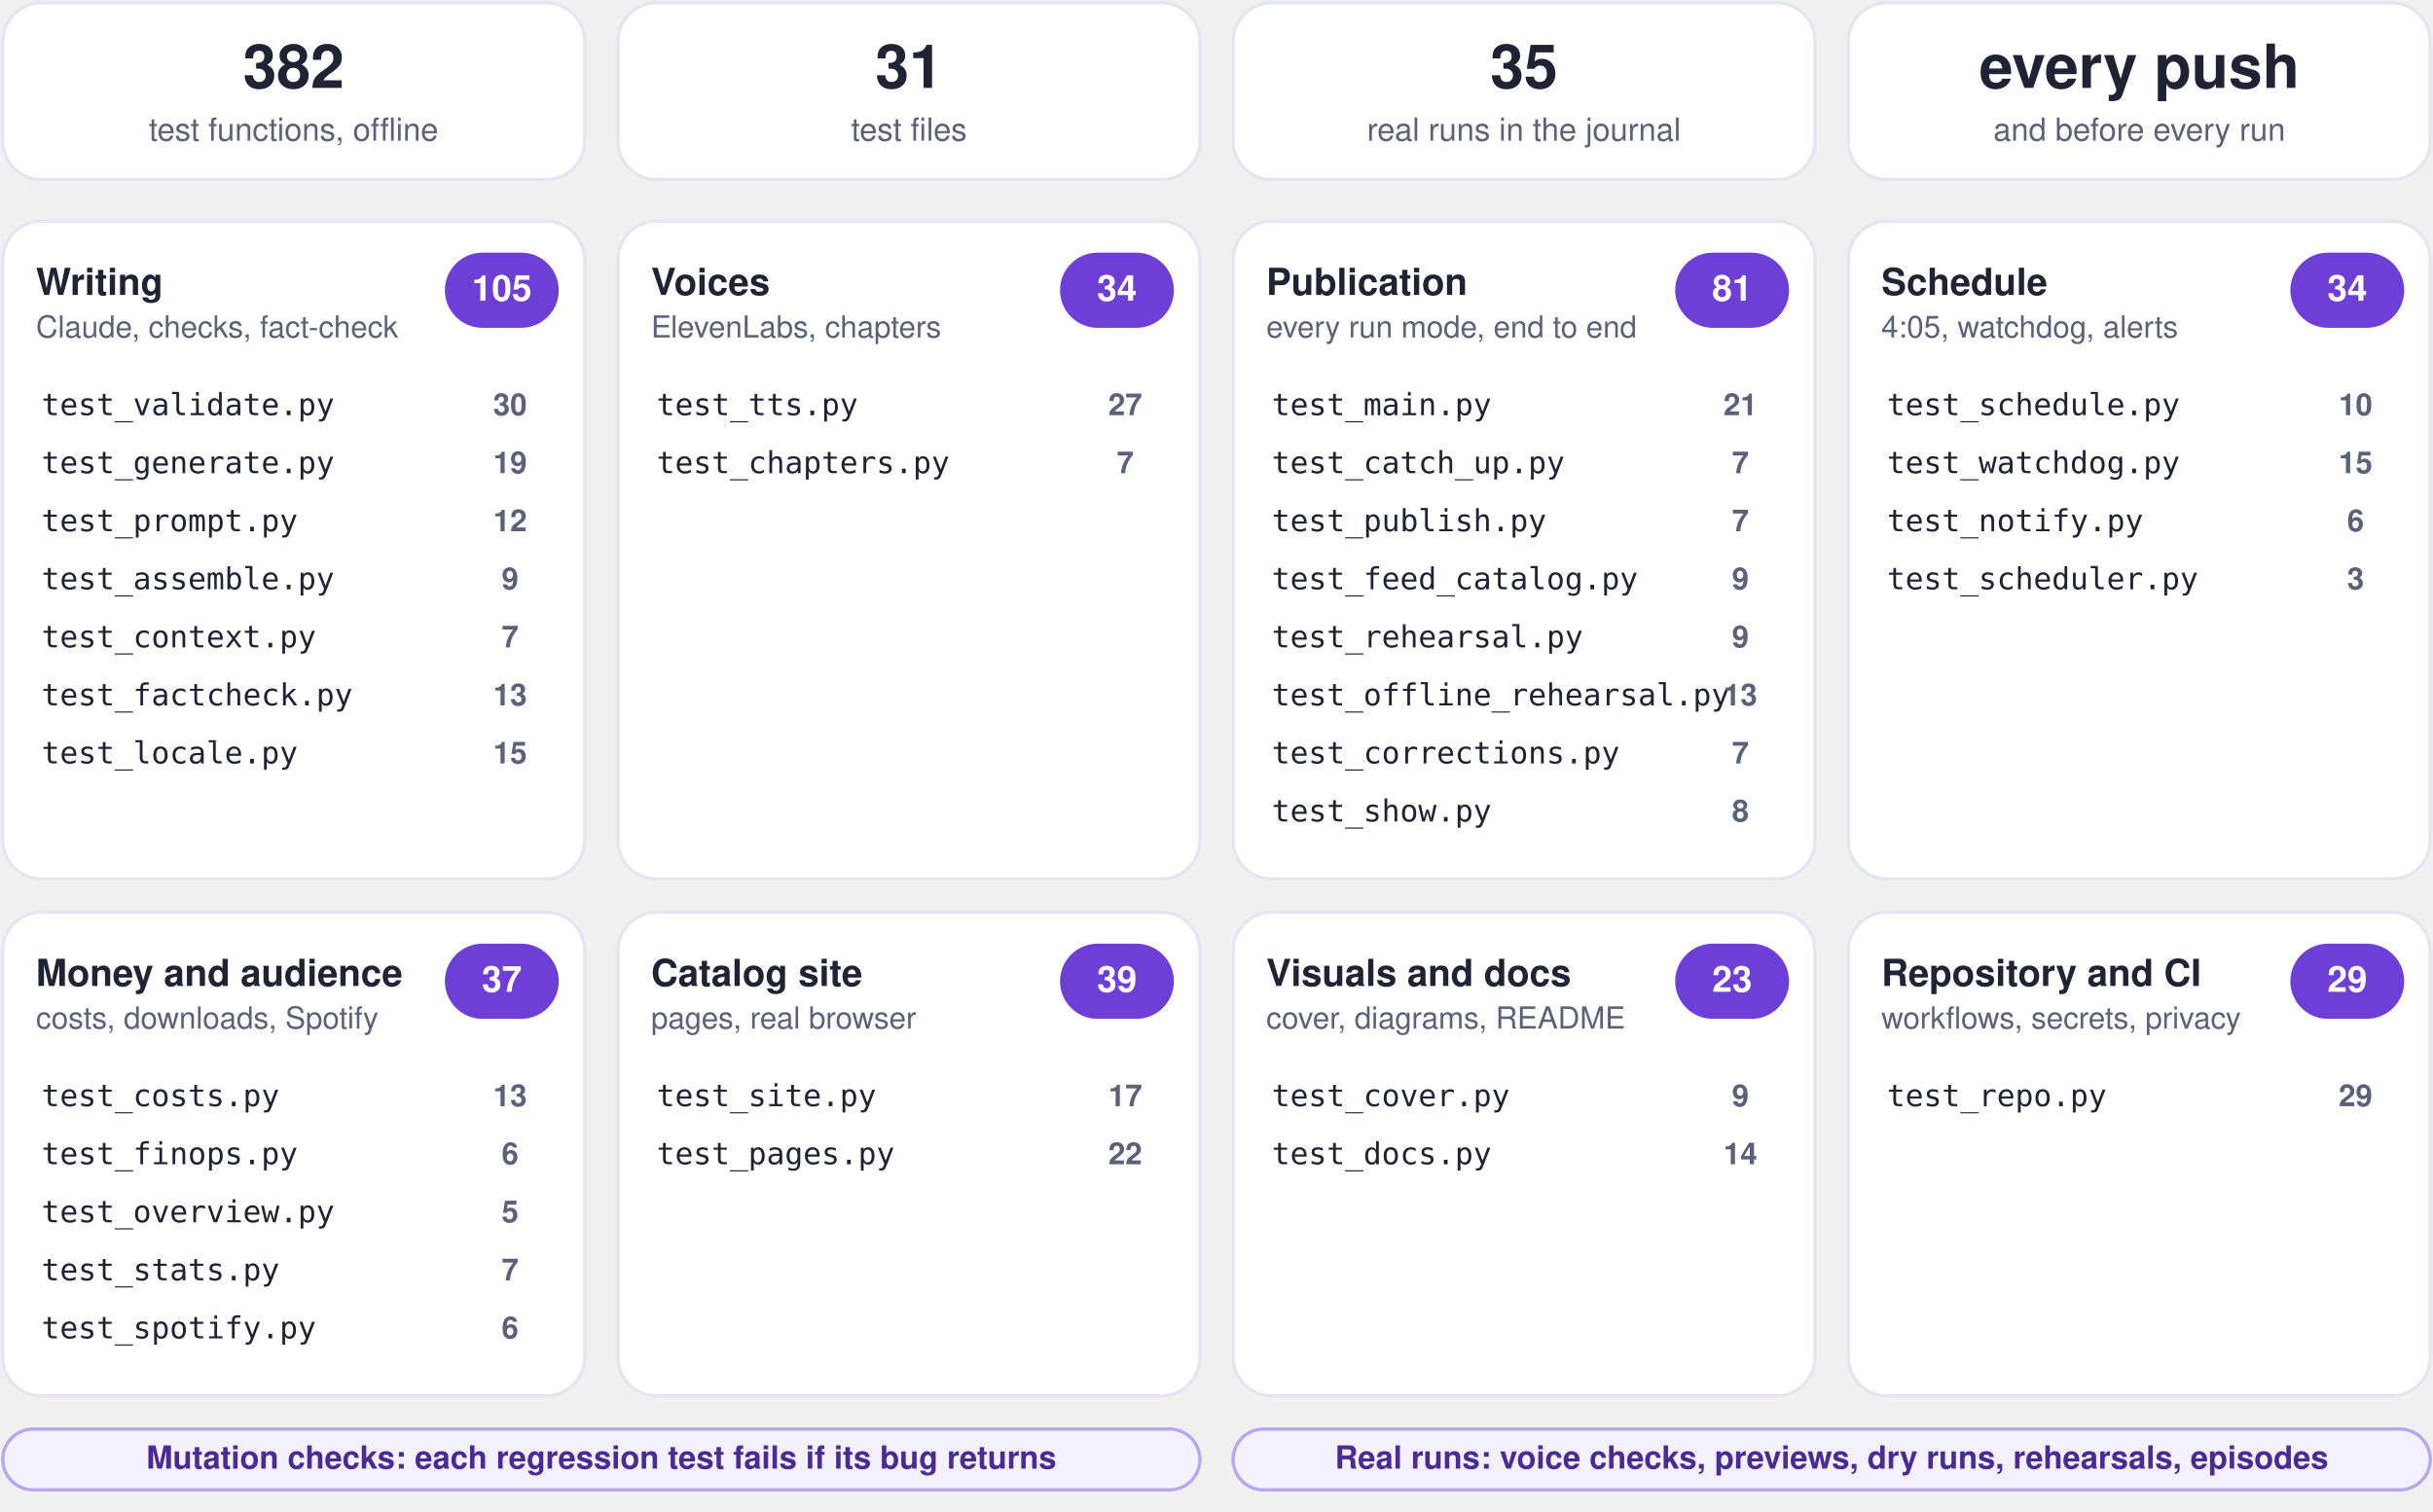
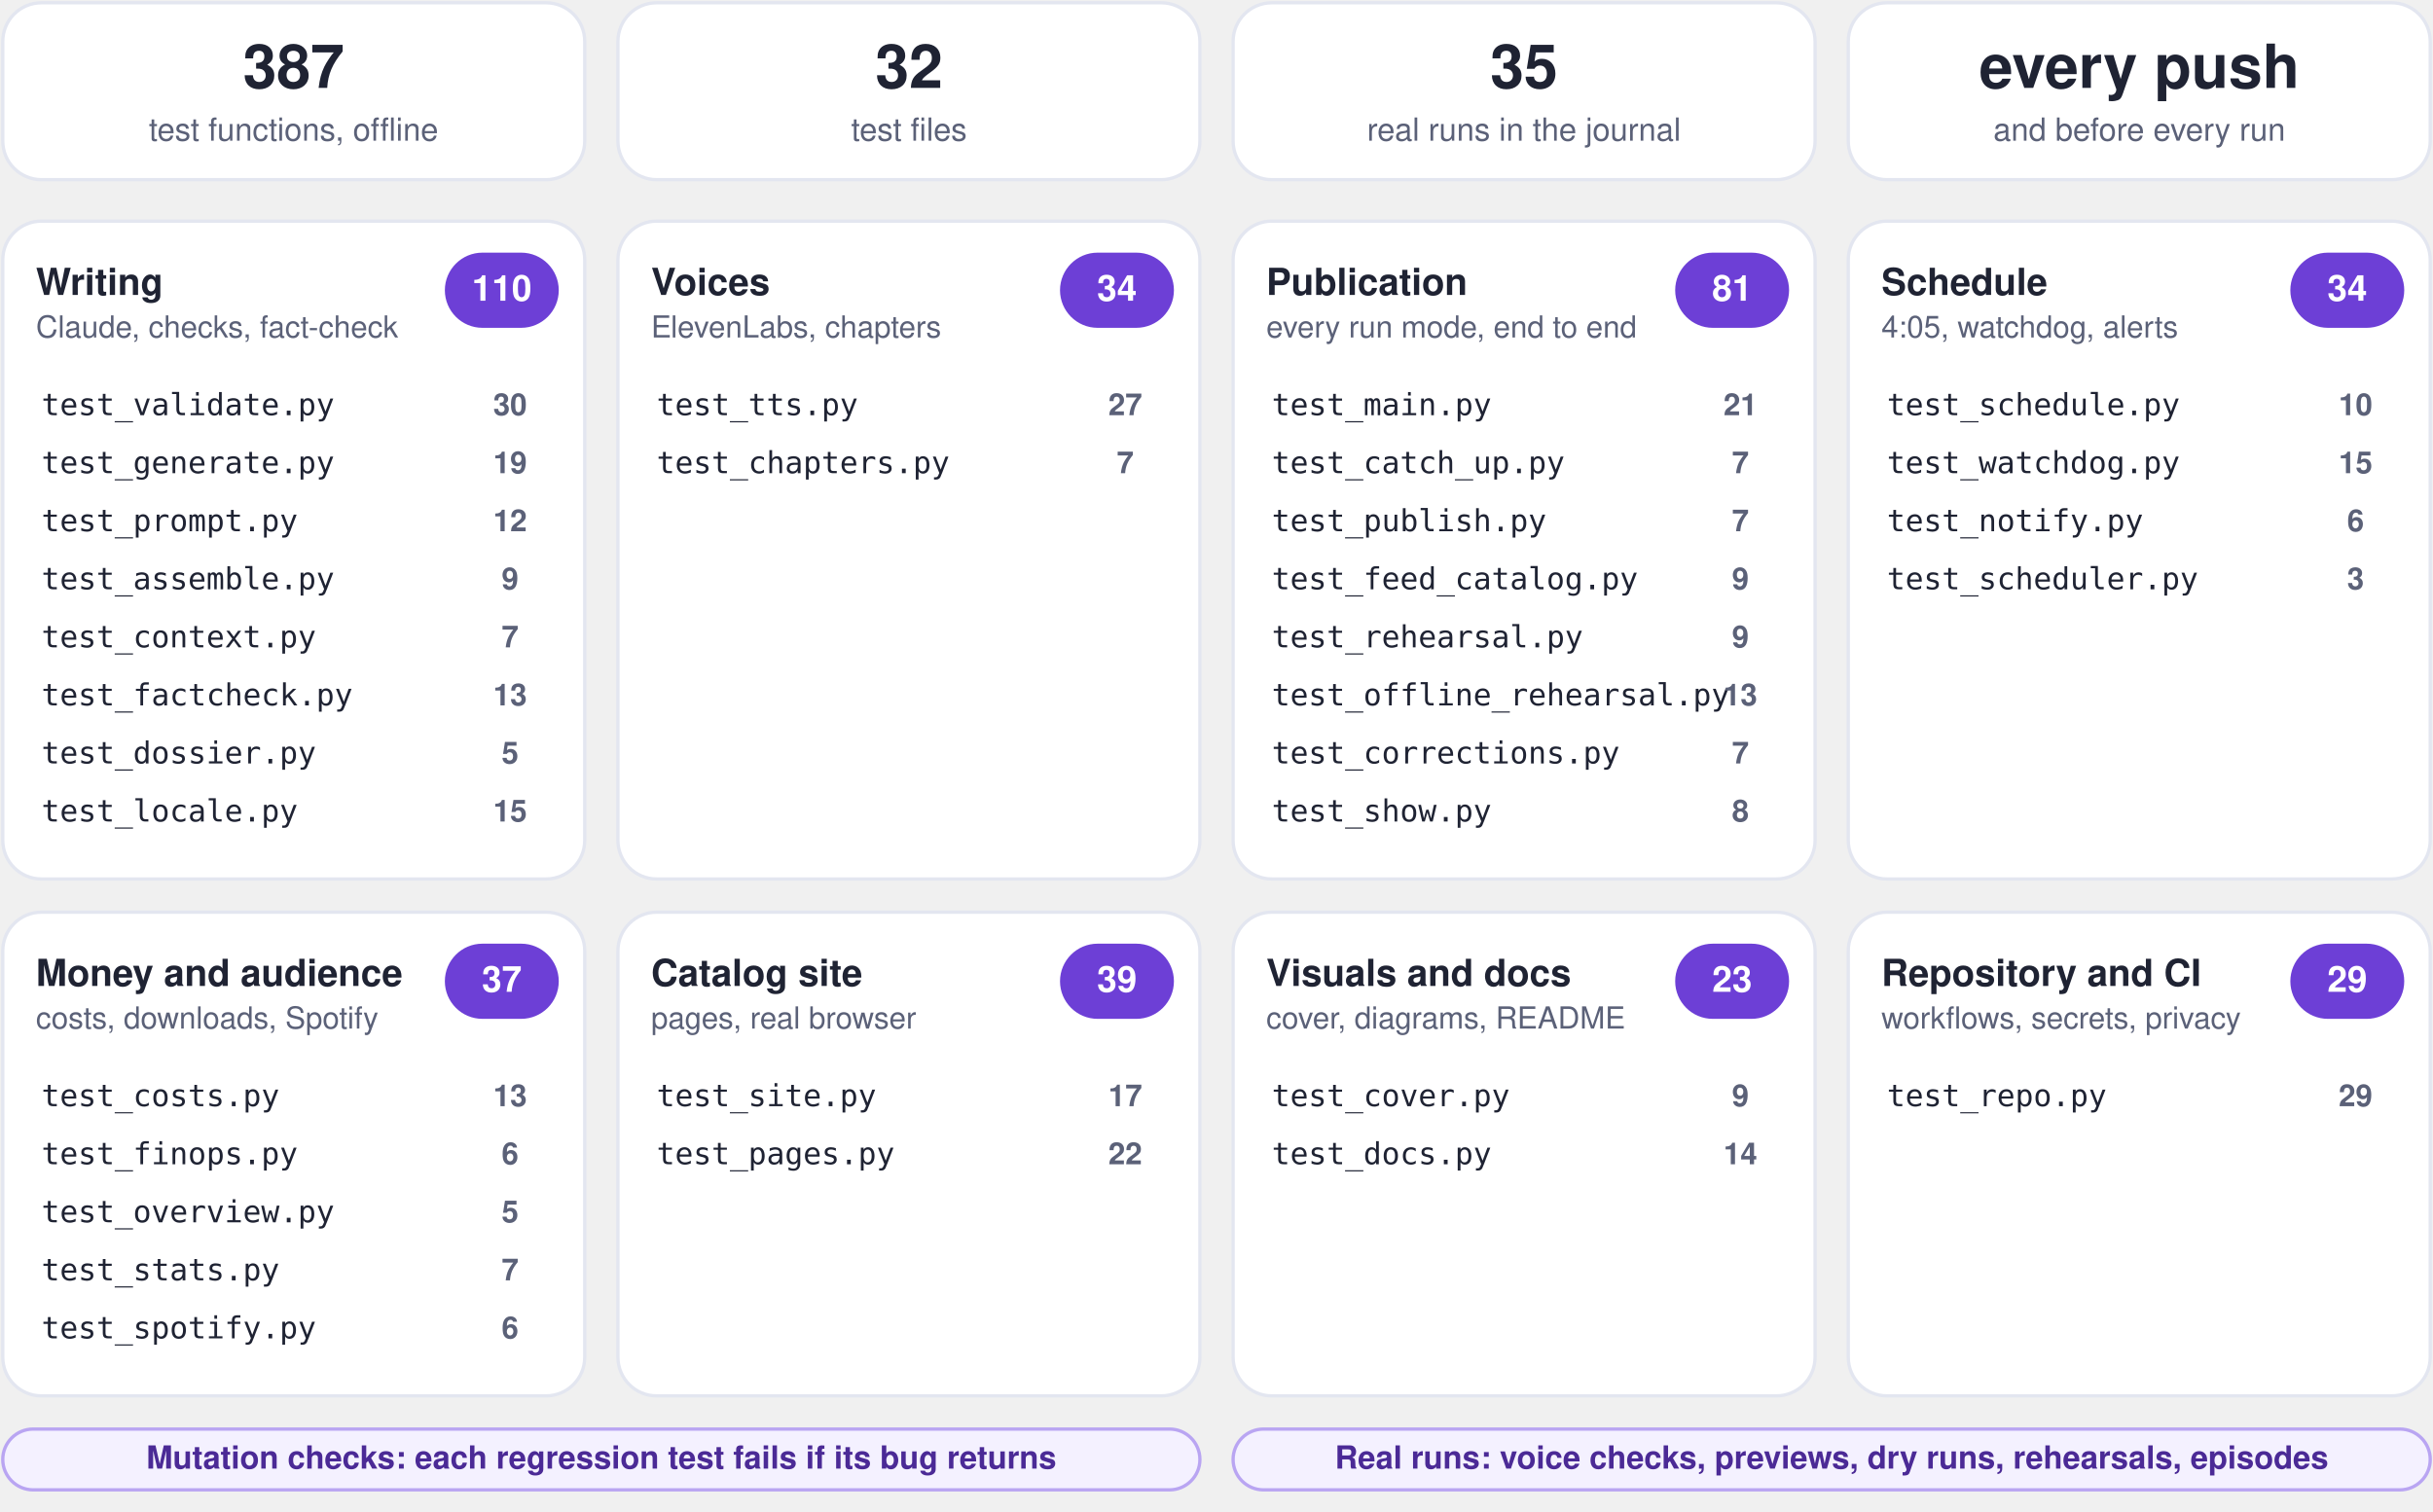
- <svg xmlns="http://www.w3.org/2000/svg" viewBox="0 0 880 547" width="880" height="547" role="img" aria-label="Test plan: 382 offline tests in 31 files">
+ <svg xmlns="http://www.w3.org/2000/svg" viewBox="0 0 880 547" width="880" height="547" role="img" aria-label="Test plan: 387 offline tests in 32 files">
  <g class="box">
    <rect x="1.0" y="1.0" width="210.5" height="64.0" rx="14" fill="#ffffff" stroke="#e3e6f0" stroke-width="1.2" class="frame" />
-     <text x="106.2" y="31.8" font-family="-apple-system, BlinkMacSystemFont, 'Segoe UI', Helvetica, Arial, sans-serif" font-size="22" font-weight="750" fill="#1f2333" text-anchor="middle">382</text>
+     <text x="106.2" y="31.8" font-family="-apple-system, BlinkMacSystemFont, 'Segoe UI', Helvetica, Arial, sans-serif" font-size="22" font-weight="750" fill="#1f2333" text-anchor="middle">387</text>
    <text x="106.2" y="50.9" font-family="-apple-system, BlinkMacSystemFont, 'Segoe UI', Helvetica, Arial, sans-serif" font-size="11.5" font-weight="500" fill="#5b6178" text-anchor="middle">test functions, offline</text>
  </g>
  <g class="box">
    <rect x="223.5" y="1.0" width="210.5" height="64.0" rx="14" fill="#ffffff" stroke="#e3e6f0" stroke-width="1.2" class="frame" />
-     <text x="328.8" y="31.8" font-family="-apple-system, BlinkMacSystemFont, 'Segoe UI', Helvetica, Arial, sans-serif" font-size="22" font-weight="750" fill="#1f2333" text-anchor="middle">31</text>
+     <text x="328.8" y="31.8" font-family="-apple-system, BlinkMacSystemFont, 'Segoe UI', Helvetica, Arial, sans-serif" font-size="22" font-weight="750" fill="#1f2333" text-anchor="middle">32</text>
    <text x="328.8" y="50.9" font-family="-apple-system, BlinkMacSystemFont, 'Segoe UI', Helvetica, Arial, sans-serif" font-size="11.5" font-weight="500" fill="#5b6178" text-anchor="middle">test files</text>
  </g>
  <g class="box">
    <rect x="446.0" y="1.0" width="210.5" height="64.0" rx="14" fill="#ffffff" stroke="#e3e6f0" stroke-width="1.2" class="frame" />
    <text x="551.2" y="31.8" font-family="-apple-system, BlinkMacSystemFont, 'Segoe UI', Helvetica, Arial, sans-serif" font-size="22" font-weight="750" fill="#1f2333" text-anchor="middle">35</text>
    <text x="551.2" y="50.9" font-family="-apple-system, BlinkMacSystemFont, 'Segoe UI', Helvetica, Arial, sans-serif" font-size="11.5" font-weight="500" fill="#5b6178" text-anchor="middle">real runs in the journal</text>
  </g>
  <g class="box">
    <rect x="668.5" y="1.0" width="210.5" height="64.0" rx="14" fill="#ffffff" stroke="#e3e6f0" stroke-width="1.2" class="frame" />
    <text x="773.8" y="31.8" font-family="-apple-system, BlinkMacSystemFont, 'Segoe UI', Helvetica, Arial, sans-serif" font-size="22" font-weight="750" fill="#1f2333" text-anchor="middle">every push</text>
    <text x="773.8" y="50.9" font-family="-apple-system, BlinkMacSystemFont, 'Segoe UI', Helvetica, Arial, sans-serif" font-size="11.5" font-weight="500" fill="#5b6178" text-anchor="middle">and before every run</text>
  </g>
  <rect x="1.0" y="80.0" width="210.5" height="238.0" rx="14" fill="#ffffff" stroke="#e3e6f0" stroke-width="1.2" />
  <g class="box">
    <rect x="9.0" y="90.0" width="152.5" height="40.0" rx="12" fill="none" stroke="none" stroke-width="1.2" class="frame" />
    <text x="13.0" y="106.7" font-family="-apple-system, BlinkMacSystemFont, 'Segoe UI', Helvetica, Arial, sans-serif" font-size="13.5" font-weight="700" fill="#1f2333" text-anchor="start">Writing</text>
    <text x="13.0" y="122.1" font-family="-apple-system, BlinkMacSystemFont, 'Segoe UI', Helvetica, Arial, sans-serif" font-size="11" font-weight="400" fill="#5b6178" text-anchor="start">Claude, checks, fact-check</text>
  </g>
  <g class="box">
    <rect x="161.5" y="92.0" width="40.0" height="26.0" rx="13" fill="#6d3fd6" stroke="#6d3fd6" stroke-width="1.2" class="frame" />
-     <text x="181.5" y="108.8" font-family="-apple-system, BlinkMacSystemFont, 'Segoe UI', Helvetica, Arial, sans-serif" font-size="13" font-weight="700" fill="#ffffff" text-anchor="middle">105</text>
+     <text x="181.5" y="108.8" font-family="-apple-system, BlinkMacSystemFont, 'Segoe UI', Helvetica, Arial, sans-serif" font-size="13" font-weight="700" fill="#ffffff" text-anchor="middle">110</text>
  </g>
  <g class="box">
    <rect x="11.0" y="138.0" width="190.5" height="18.0" rx="12" fill="none" stroke="none" stroke-width="1.2" class="frame" />
    <text x="15.0" y="150.2" font-family="ui-monospace, SFMono-Regular, Menlo, Consolas, monospace" font-size="11" font-weight="500" fill="#1f2333" text-anchor="start">test_validate.py</text>
  </g>
  <g class="box">
    <rect x="167.5" y="138.0" width="34.0" height="18.0" rx="12" fill="none" stroke="none" stroke-width="1.2" class="frame" />
    <text x="184.5" y="150.2" font-family="-apple-system, BlinkMacSystemFont, 'Segoe UI', Helvetica, Arial, sans-serif" font-size="11" font-weight="700" fill="#5b6178" text-anchor="middle">30</text>
  </g>
  <g class="box">
    <rect x="11.0" y="159.0" width="190.5" height="18.0" rx="12" fill="none" stroke="none" stroke-width="1.2" class="frame" />
    <text x="15.0" y="171.2" font-family="ui-monospace, SFMono-Regular, Menlo, Consolas, monospace" font-size="11" font-weight="500" fill="#1f2333" text-anchor="start">test_generate.py</text>
  </g>
  <g class="box">
    <rect x="167.5" y="159.0" width="34.0" height="18.0" rx="12" fill="none" stroke="none" stroke-width="1.2" class="frame" />
    <text x="184.5" y="171.2" font-family="-apple-system, BlinkMacSystemFont, 'Segoe UI', Helvetica, Arial, sans-serif" font-size="11" font-weight="700" fill="#5b6178" text-anchor="middle">19</text>
  </g>
  <g class="box">
    <rect x="11.0" y="180.0" width="190.5" height="18.0" rx="12" fill="none" stroke="none" stroke-width="1.2" class="frame" />
    <text x="15.0" y="192.2" font-family="ui-monospace, SFMono-Regular, Menlo, Consolas, monospace" font-size="11" font-weight="500" fill="#1f2333" text-anchor="start">test_prompt.py</text>
  </g>
  <g class="box">
    <rect x="167.5" y="180.0" width="34.0" height="18.0" rx="12" fill="none" stroke="none" stroke-width="1.2" class="frame" />
    <text x="184.5" y="192.2" font-family="-apple-system, BlinkMacSystemFont, 'Segoe UI', Helvetica, Arial, sans-serif" font-size="11" font-weight="700" fill="#5b6178" text-anchor="middle">12</text>
  </g>
  <g class="box">
    <rect x="11.0" y="201.0" width="190.5" height="18.0" rx="12" fill="none" stroke="none" stroke-width="1.2" class="frame" />
    <text x="15.0" y="213.2" font-family="ui-monospace, SFMono-Regular, Menlo, Consolas, monospace" font-size="11" font-weight="500" fill="#1f2333" text-anchor="start">test_assemble.py</text>
  </g>
  <g class="box">
    <rect x="167.5" y="201.0" width="34.0" height="18.0" rx="12" fill="none" stroke="none" stroke-width="1.2" class="frame" />
    <text x="184.5" y="213.2" font-family="-apple-system, BlinkMacSystemFont, 'Segoe UI', Helvetica, Arial, sans-serif" font-size="11" font-weight="700" fill="#5b6178" text-anchor="middle">9</text>
  </g>
  <g class="box">
    <rect x="11.0" y="222.0" width="190.5" height="18.0" rx="12" fill="none" stroke="none" stroke-width="1.2" class="frame" />
    <text x="15.0" y="234.2" font-family="ui-monospace, SFMono-Regular, Menlo, Consolas, monospace" font-size="11" font-weight="500" fill="#1f2333" text-anchor="start">test_context.py</text>
  </g>
  <g class="box">
    <rect x="167.5" y="222.0" width="34.0" height="18.0" rx="12" fill="none" stroke="none" stroke-width="1.2" class="frame" />
    <text x="184.5" y="234.2" font-family="-apple-system, BlinkMacSystemFont, 'Segoe UI', Helvetica, Arial, sans-serif" font-size="11" font-weight="700" fill="#5b6178" text-anchor="middle">7</text>
  </g>
  <g class="box">
    <rect x="11.0" y="243.0" width="190.5" height="18.0" rx="12" fill="none" stroke="none" stroke-width="1.2" class="frame" />
    <text x="15.0" y="255.2" font-family="ui-monospace, SFMono-Regular, Menlo, Consolas, monospace" font-size="11" font-weight="500" fill="#1f2333" text-anchor="start">test_factcheck.py</text>
  </g>
  <g class="box">
    <rect x="167.5" y="243.0" width="34.0" height="18.0" rx="12" fill="none" stroke="none" stroke-width="1.2" class="frame" />
    <text x="184.5" y="255.2" font-family="-apple-system, BlinkMacSystemFont, 'Segoe UI', Helvetica, Arial, sans-serif" font-size="11" font-weight="700" fill="#5b6178" text-anchor="middle">13</text>
  </g>
  <g class="box">
    <rect x="11.0" y="264.0" width="190.5" height="18.0" rx="12" fill="none" stroke="none" stroke-width="1.2" class="frame" />
-     <text x="15.0" y="276.2" font-family="ui-monospace, SFMono-Regular, Menlo, Consolas, monospace" font-size="11" font-weight="500" fill="#1f2333" text-anchor="start">test_locale.py</text>
+     <text x="15.0" y="276.2" font-family="ui-monospace, SFMono-Regular, Menlo, Consolas, monospace" font-size="11" font-weight="500" fill="#1f2333" text-anchor="start">test_dossier.py</text>
  </g>
  <g class="box">
    <rect x="167.5" y="264.0" width="34.0" height="18.0" rx="12" fill="none" stroke="none" stroke-width="1.2" class="frame" />
-     <text x="184.5" y="276.2" font-family="-apple-system, BlinkMacSystemFont, 'Segoe UI', Helvetica, Arial, sans-serif" font-size="11" font-weight="700" fill="#5b6178" text-anchor="middle">15</text>
+     <text x="184.5" y="276.2" font-family="-apple-system, BlinkMacSystemFont, 'Segoe UI', Helvetica, Arial, sans-serif" font-size="11" font-weight="700" fill="#5b6178" text-anchor="middle">5</text>
+   </g>
+   <g class="box">
+     <rect x="11.0" y="285.0" width="190.5" height="18.0" rx="12" fill="none" stroke="none" stroke-width="1.2" class="frame" />
+     <text x="15.0" y="297.2" font-family="ui-monospace, SFMono-Regular, Menlo, Consolas, monospace" font-size="11" font-weight="500" fill="#1f2333" text-anchor="start">test_locale.py</text>
+   </g>
+   <g class="box">
+     <rect x="167.5" y="285.0" width="34.0" height="18.0" rx="12" fill="none" stroke="none" stroke-width="1.2" class="frame" />
+     <text x="184.5" y="297.2" font-family="-apple-system, BlinkMacSystemFont, 'Segoe UI', Helvetica, Arial, sans-serif" font-size="11" font-weight="700" fill="#5b6178" text-anchor="middle">15</text>
  </g>
  <rect x="223.5" y="80.0" width="210.5" height="238.0" rx="14" fill="#ffffff" stroke="#e3e6f0" stroke-width="1.2" />
  <g class="box">
    <rect x="231.5" y="90.0" width="152.5" height="40.0" rx="12" fill="none" stroke="none" stroke-width="1.2" class="frame" />
    <text x="235.5" y="106.7" font-family="-apple-system, BlinkMacSystemFont, 'Segoe UI', Helvetica, Arial, sans-serif" font-size="13.5" font-weight="700" fill="#1f2333" text-anchor="start">Voices</text>
    <text x="235.5" y="122.1" font-family="-apple-system, BlinkMacSystemFont, 'Segoe UI', Helvetica, Arial, sans-serif" font-size="11" font-weight="400" fill="#5b6178" text-anchor="start">ElevenLabs, chapters</text>
  </g>
  <g class="box">
    <rect x="384.0" y="92.0" width="40.0" height="26.0" rx="13" fill="#6d3fd6" stroke="#6d3fd6" stroke-width="1.2" class="frame" />
    <text x="404.0" y="108.8" font-family="-apple-system, BlinkMacSystemFont, 'Segoe UI', Helvetica, Arial, sans-serif" font-size="13" font-weight="700" fill="#ffffff" text-anchor="middle">34</text>
  </g>
  <g class="box">
    <rect x="233.5" y="138.0" width="190.5" height="18.0" rx="12" fill="none" stroke="none" stroke-width="1.2" class="frame" />
    <text x="237.5" y="150.2" font-family="ui-monospace, SFMono-Regular, Menlo, Consolas, monospace" font-size="11" font-weight="500" fill="#1f2333" text-anchor="start">test_tts.py</text>
  </g>
  <g class="box">
    <rect x="390.0" y="138.0" width="34.0" height="18.0" rx="12" fill="none" stroke="none" stroke-width="1.2" class="frame" />
    <text x="407.0" y="150.2" font-family="-apple-system, BlinkMacSystemFont, 'Segoe UI', Helvetica, Arial, sans-serif" font-size="11" font-weight="700" fill="#5b6178" text-anchor="middle">27</text>
  </g>
  <g class="box">
    <rect x="233.5" y="159.0" width="190.5" height="18.0" rx="12" fill="none" stroke="none" stroke-width="1.2" class="frame" />
    <text x="237.5" y="171.2" font-family="ui-monospace, SFMono-Regular, Menlo, Consolas, monospace" font-size="11" font-weight="500" fill="#1f2333" text-anchor="start">test_chapters.py</text>
  </g>
  <g class="box">
    <rect x="390.0" y="159.0" width="34.0" height="18.0" rx="12" fill="none" stroke="none" stroke-width="1.2" class="frame" />
    <text x="407.0" y="171.2" font-family="-apple-system, BlinkMacSystemFont, 'Segoe UI', Helvetica, Arial, sans-serif" font-size="11" font-weight="700" fill="#5b6178" text-anchor="middle">7</text>
  </g>
  <rect x="446.0" y="80.0" width="210.5" height="238.0" rx="14" fill="#ffffff" stroke="#e3e6f0" stroke-width="1.2" />
  <g class="box">
    <rect x="454.0" y="90.0" width="152.5" height="40.0" rx="12" fill="none" stroke="none" stroke-width="1.2" class="frame" />
    <text x="458.0" y="106.7" font-family="-apple-system, BlinkMacSystemFont, 'Segoe UI', Helvetica, Arial, sans-serif" font-size="13.5" font-weight="700" fill="#1f2333" text-anchor="start">Publication</text>
    <text x="458.0" y="122.1" font-family="-apple-system, BlinkMacSystemFont, 'Segoe UI', Helvetica, Arial, sans-serif" font-size="11" font-weight="400" fill="#5b6178" text-anchor="start">every run mode, end to end</text>
  </g>
  <g class="box">
    <rect x="606.5" y="92.0" width="40.0" height="26.0" rx="13" fill="#6d3fd6" stroke="#6d3fd6" stroke-width="1.2" class="frame" />
    <text x="626.5" y="108.8" font-family="-apple-system, BlinkMacSystemFont, 'Segoe UI', Helvetica, Arial, sans-serif" font-size="13" font-weight="700" fill="#ffffff" text-anchor="middle">81</text>
  </g>
  <g class="box">
    <rect x="456.0" y="138.0" width="190.5" height="18.0" rx="12" fill="none" stroke="none" stroke-width="1.2" class="frame" />
    <text x="460.0" y="150.2" font-family="ui-monospace, SFMono-Regular, Menlo, Consolas, monospace" font-size="11" font-weight="500" fill="#1f2333" text-anchor="start">test_main.py</text>
  </g>
  <g class="box">
    <rect x="612.5" y="138.0" width="34.0" height="18.0" rx="12" fill="none" stroke="none" stroke-width="1.2" class="frame" />
    <text x="629.5" y="150.2" font-family="-apple-system, BlinkMacSystemFont, 'Segoe UI', Helvetica, Arial, sans-serif" font-size="11" font-weight="700" fill="#5b6178" text-anchor="middle">21</text>
  </g>
  <g class="box">
    <rect x="456.0" y="159.0" width="190.5" height="18.0" rx="12" fill="none" stroke="none" stroke-width="1.2" class="frame" />
    <text x="460.0" y="171.2" font-family="ui-monospace, SFMono-Regular, Menlo, Consolas, monospace" font-size="11" font-weight="500" fill="#1f2333" text-anchor="start">test_catch_up.py</text>
  </g>
  <g class="box">
    <rect x="612.5" y="159.0" width="34.0" height="18.0" rx="12" fill="none" stroke="none" stroke-width="1.2" class="frame" />
    <text x="629.5" y="171.2" font-family="-apple-system, BlinkMacSystemFont, 'Segoe UI', Helvetica, Arial, sans-serif" font-size="11" font-weight="700" fill="#5b6178" text-anchor="middle">7</text>
  </g>
  <g class="box">
    <rect x="456.0" y="180.0" width="190.5" height="18.0" rx="12" fill="none" stroke="none" stroke-width="1.2" class="frame" />
    <text x="460.0" y="192.2" font-family="ui-monospace, SFMono-Regular, Menlo, Consolas, monospace" font-size="11" font-weight="500" fill="#1f2333" text-anchor="start">test_publish.py</text>
  </g>
  <g class="box">
    <rect x="612.5" y="180.0" width="34.0" height="18.0" rx="12" fill="none" stroke="none" stroke-width="1.2" class="frame" />
    <text x="629.5" y="192.2" font-family="-apple-system, BlinkMacSystemFont, 'Segoe UI', Helvetica, Arial, sans-serif" font-size="11" font-weight="700" fill="#5b6178" text-anchor="middle">7</text>
  </g>
  <g class="box">
    <rect x="456.0" y="201.0" width="190.5" height="18.0" rx="12" fill="none" stroke="none" stroke-width="1.2" class="frame" />
    <text x="460.0" y="213.2" font-family="ui-monospace, SFMono-Regular, Menlo, Consolas, monospace" font-size="11" font-weight="500" fill="#1f2333" text-anchor="start">test_feed_catalog.py</text>
  </g>
  <g class="box">
    <rect x="612.5" y="201.0" width="34.0" height="18.0" rx="12" fill="none" stroke="none" stroke-width="1.2" class="frame" />
    <text x="629.5" y="213.2" font-family="-apple-system, BlinkMacSystemFont, 'Segoe UI', Helvetica, Arial, sans-serif" font-size="11" font-weight="700" fill="#5b6178" text-anchor="middle">9</text>
  </g>
  <g class="box">
    <rect x="456.0" y="222.0" width="190.5" height="18.0" rx="12" fill="none" stroke="none" stroke-width="1.2" class="frame" />
    <text x="460.0" y="234.2" font-family="ui-monospace, SFMono-Regular, Menlo, Consolas, monospace" font-size="11" font-weight="500" fill="#1f2333" text-anchor="start">test_rehearsal.py</text>
  </g>
  <g class="box">
    <rect x="612.5" y="222.0" width="34.0" height="18.0" rx="12" fill="none" stroke="none" stroke-width="1.2" class="frame" />
    <text x="629.5" y="234.2" font-family="-apple-system, BlinkMacSystemFont, 'Segoe UI', Helvetica, Arial, sans-serif" font-size="11" font-weight="700" fill="#5b6178" text-anchor="middle">9</text>
  </g>
  <g class="box">
    <rect x="456.0" y="243.0" width="190.5" height="18.0" rx="12" fill="none" stroke="none" stroke-width="1.2" class="frame" />
    <text x="460.0" y="255.2" font-family="ui-monospace, SFMono-Regular, Menlo, Consolas, monospace" font-size="11" font-weight="500" fill="#1f2333" text-anchor="start">test_offline_rehearsal.py</text>
  </g>
  <g class="box">
    <rect x="612.5" y="243.0" width="34.0" height="18.0" rx="12" fill="none" stroke="none" stroke-width="1.2" class="frame" />
    <text x="629.5" y="255.2" font-family="-apple-system, BlinkMacSystemFont, 'Segoe UI', Helvetica, Arial, sans-serif" font-size="11" font-weight="700" fill="#5b6178" text-anchor="middle">13</text>
  </g>
  <g class="box">
    <rect x="456.0" y="264.0" width="190.5" height="18.0" rx="12" fill="none" stroke="none" stroke-width="1.2" class="frame" />
    <text x="460.0" y="276.2" font-family="ui-monospace, SFMono-Regular, Menlo, Consolas, monospace" font-size="11" font-weight="500" fill="#1f2333" text-anchor="start">test_corrections.py</text>
  </g>
  <g class="box">
    <rect x="612.5" y="264.0" width="34.0" height="18.0" rx="12" fill="none" stroke="none" stroke-width="1.2" class="frame" />
    <text x="629.5" y="276.2" font-family="-apple-system, BlinkMacSystemFont, 'Segoe UI', Helvetica, Arial, sans-serif" font-size="11" font-weight="700" fill="#5b6178" text-anchor="middle">7</text>
  </g>
  <g class="box">
    <rect x="456.0" y="285.0" width="190.5" height="18.0" rx="12" fill="none" stroke="none" stroke-width="1.2" class="frame" />
    <text x="460.0" y="297.2" font-family="ui-monospace, SFMono-Regular, Menlo, Consolas, monospace" font-size="11" font-weight="500" fill="#1f2333" text-anchor="start">test_show.py</text>
  </g>
  <g class="box">
    <rect x="612.5" y="285.0" width="34.0" height="18.0" rx="12" fill="none" stroke="none" stroke-width="1.2" class="frame" />
    <text x="629.5" y="297.2" font-family="-apple-system, BlinkMacSystemFont, 'Segoe UI', Helvetica, Arial, sans-serif" font-size="11" font-weight="700" fill="#5b6178" text-anchor="middle">8</text>
  </g>
  <rect x="668.5" y="80.0" width="210.5" height="238.0" rx="14" fill="#ffffff" stroke="#e3e6f0" stroke-width="1.2" />
  <g class="box">
    <rect x="676.5" y="90.0" width="152.5" height="40.0" rx="12" fill="none" stroke="none" stroke-width="1.2" class="frame" />
    <text x="680.5" y="106.7" font-family="-apple-system, BlinkMacSystemFont, 'Segoe UI', Helvetica, Arial, sans-serif" font-size="13.5" font-weight="700" fill="#1f2333" text-anchor="start">Schedule</text>
    <text x="680.5" y="122.1" font-family="-apple-system, BlinkMacSystemFont, 'Segoe UI', Helvetica, Arial, sans-serif" font-size="11" font-weight="400" fill="#5b6178" text-anchor="start">4:05, watchdog, alerts</text>
  </g>
  <g class="box">
    <rect x="829.0" y="92.0" width="40.0" height="26.0" rx="13" fill="#6d3fd6" stroke="#6d3fd6" stroke-width="1.2" class="frame" />
    <text x="849.0" y="108.8" font-family="-apple-system, BlinkMacSystemFont, 'Segoe UI', Helvetica, Arial, sans-serif" font-size="13" font-weight="700" fill="#ffffff" text-anchor="middle">34</text>
  </g>
  <g class="box">
    <rect x="678.5" y="138.0" width="190.5" height="18.0" rx="12" fill="none" stroke="none" stroke-width="1.2" class="frame" />
    <text x="682.5" y="150.2" font-family="ui-monospace, SFMono-Regular, Menlo, Consolas, monospace" font-size="11" font-weight="500" fill="#1f2333" text-anchor="start">test_schedule.py</text>
  </g>
  <g class="box">
    <rect x="835.0" y="138.0" width="34.0" height="18.0" rx="12" fill="none" stroke="none" stroke-width="1.2" class="frame" />
    <text x="852.0" y="150.2" font-family="-apple-system, BlinkMacSystemFont, 'Segoe UI', Helvetica, Arial, sans-serif" font-size="11" font-weight="700" fill="#5b6178" text-anchor="middle">10</text>
  </g>
  <g class="box">
    <rect x="678.5" y="159.0" width="190.5" height="18.0" rx="12" fill="none" stroke="none" stroke-width="1.2" class="frame" />
    <text x="682.5" y="171.2" font-family="ui-monospace, SFMono-Regular, Menlo, Consolas, monospace" font-size="11" font-weight="500" fill="#1f2333" text-anchor="start">test_watchdog.py</text>
  </g>
  <g class="box">
    <rect x="835.0" y="159.0" width="34.0" height="18.0" rx="12" fill="none" stroke="none" stroke-width="1.2" class="frame" />
    <text x="852.0" y="171.2" font-family="-apple-system, BlinkMacSystemFont, 'Segoe UI', Helvetica, Arial, sans-serif" font-size="11" font-weight="700" fill="#5b6178" text-anchor="middle">15</text>
  </g>
  <g class="box">
    <rect x="678.5" y="180.0" width="190.5" height="18.0" rx="12" fill="none" stroke="none" stroke-width="1.2" class="frame" />
    <text x="682.5" y="192.2" font-family="ui-monospace, SFMono-Regular, Menlo, Consolas, monospace" font-size="11" font-weight="500" fill="#1f2333" text-anchor="start">test_notify.py</text>
  </g>
  <g class="box">
    <rect x="835.0" y="180.0" width="34.0" height="18.0" rx="12" fill="none" stroke="none" stroke-width="1.2" class="frame" />
    <text x="852.0" y="192.2" font-family="-apple-system, BlinkMacSystemFont, 'Segoe UI', Helvetica, Arial, sans-serif" font-size="11" font-weight="700" fill="#5b6178" text-anchor="middle">6</text>
  </g>
  <g class="box">
    <rect x="678.5" y="201.0" width="190.5" height="18.0" rx="12" fill="none" stroke="none" stroke-width="1.2" class="frame" />
    <text x="682.5" y="213.2" font-family="ui-monospace, SFMono-Regular, Menlo, Consolas, monospace" font-size="11" font-weight="500" fill="#1f2333" text-anchor="start">test_scheduler.py</text>
  </g>
  <g class="box">
    <rect x="835.0" y="201.0" width="34.0" height="18.0" rx="12" fill="none" stroke="none" stroke-width="1.2" class="frame" />
    <text x="852.0" y="213.2" font-family="-apple-system, BlinkMacSystemFont, 'Segoe UI', Helvetica, Arial, sans-serif" font-size="11" font-weight="700" fill="#5b6178" text-anchor="middle">3</text>
  </g>
  <rect x="1.0" y="330.0" width="210.5" height="175.0" rx="14" fill="#ffffff" stroke="#e3e6f0" stroke-width="1.2" />
  <g class="box">
    <rect x="9.0" y="340.0" width="152.5" height="40.0" rx="12" fill="none" stroke="none" stroke-width="1.2" class="frame" />
    <text x="13.0" y="356.7" font-family="-apple-system, BlinkMacSystemFont, 'Segoe UI', Helvetica, Arial, sans-serif" font-size="13.5" font-weight="700" fill="#1f2333" text-anchor="start">Money and audience</text>
    <text x="13.0" y="372.1" font-family="-apple-system, BlinkMacSystemFont, 'Segoe UI', Helvetica, Arial, sans-serif" font-size="11" font-weight="400" fill="#5b6178" text-anchor="start">costs, downloads, Spotify</text>
  </g>
  <g class="box">
    <rect x="161.5" y="342.0" width="40.0" height="26.0" rx="13" fill="#6d3fd6" stroke="#6d3fd6" stroke-width="1.2" class="frame" />
    <text x="181.5" y="358.8" font-family="-apple-system, BlinkMacSystemFont, 'Segoe UI', Helvetica, Arial, sans-serif" font-size="13" font-weight="700" fill="#ffffff" text-anchor="middle">37</text>
  </g>
  <g class="box">
    <rect x="11.0" y="388.0" width="190.5" height="18.0" rx="12" fill="none" stroke="none" stroke-width="1.2" class="frame" />
    <text x="15.0" y="400.2" font-family="ui-monospace, SFMono-Regular, Menlo, Consolas, monospace" font-size="11" font-weight="500" fill="#1f2333" text-anchor="start">test_costs.py</text>
  </g>
  <g class="box">
    <rect x="167.5" y="388.0" width="34.0" height="18.0" rx="12" fill="none" stroke="none" stroke-width="1.2" class="frame" />
    <text x="184.5" y="400.2" font-family="-apple-system, BlinkMacSystemFont, 'Segoe UI', Helvetica, Arial, sans-serif" font-size="11" font-weight="700" fill="#5b6178" text-anchor="middle">13</text>
  </g>
  <g class="box">
    <rect x="11.0" y="409.0" width="190.5" height="18.0" rx="12" fill="none" stroke="none" stroke-width="1.2" class="frame" />
    <text x="15.0" y="421.2" font-family="ui-monospace, SFMono-Regular, Menlo, Consolas, monospace" font-size="11" font-weight="500" fill="#1f2333" text-anchor="start">test_finops.py</text>
  </g>
  <g class="box">
    <rect x="167.5" y="409.0" width="34.0" height="18.0" rx="12" fill="none" stroke="none" stroke-width="1.2" class="frame" />
    <text x="184.5" y="421.2" font-family="-apple-system, BlinkMacSystemFont, 'Segoe UI', Helvetica, Arial, sans-serif" font-size="11" font-weight="700" fill="#5b6178" text-anchor="middle">6</text>
  </g>
  <g class="box">
    <rect x="11.0" y="430.0" width="190.5" height="18.0" rx="12" fill="none" stroke="none" stroke-width="1.2" class="frame" />
    <text x="15.0" y="442.2" font-family="ui-monospace, SFMono-Regular, Menlo, Consolas, monospace" font-size="11" font-weight="500" fill="#1f2333" text-anchor="start">test_overview.py</text>
  </g>
  <g class="box">
    <rect x="167.5" y="430.0" width="34.0" height="18.0" rx="12" fill="none" stroke="none" stroke-width="1.2" class="frame" />
    <text x="184.5" y="442.2" font-family="-apple-system, BlinkMacSystemFont, 'Segoe UI', Helvetica, Arial, sans-serif" font-size="11" font-weight="700" fill="#5b6178" text-anchor="middle">5</text>
  </g>
  <g class="box">
    <rect x="11.0" y="451.0" width="190.5" height="18.0" rx="12" fill="none" stroke="none" stroke-width="1.2" class="frame" />
    <text x="15.0" y="463.2" font-family="ui-monospace, SFMono-Regular, Menlo, Consolas, monospace" font-size="11" font-weight="500" fill="#1f2333" text-anchor="start">test_stats.py</text>
  </g>
  <g class="box">
    <rect x="167.5" y="451.0" width="34.0" height="18.0" rx="12" fill="none" stroke="none" stroke-width="1.2" class="frame" />
    <text x="184.5" y="463.2" font-family="-apple-system, BlinkMacSystemFont, 'Segoe UI', Helvetica, Arial, sans-serif" font-size="11" font-weight="700" fill="#5b6178" text-anchor="middle">7</text>
  </g>
  <g class="box">
    <rect x="11.0" y="472.0" width="190.5" height="18.0" rx="12" fill="none" stroke="none" stroke-width="1.2" class="frame" />
    <text x="15.0" y="484.2" font-family="ui-monospace, SFMono-Regular, Menlo, Consolas, monospace" font-size="11" font-weight="500" fill="#1f2333" text-anchor="start">test_spotify.py</text>
  </g>
  <g class="box">
    <rect x="167.5" y="472.0" width="34.0" height="18.0" rx="12" fill="none" stroke="none" stroke-width="1.2" class="frame" />
    <text x="184.5" y="484.2" font-family="-apple-system, BlinkMacSystemFont, 'Segoe UI', Helvetica, Arial, sans-serif" font-size="11" font-weight="700" fill="#5b6178" text-anchor="middle">6</text>
  </g>
  <rect x="223.5" y="330.0" width="210.5" height="175.0" rx="14" fill="#ffffff" stroke="#e3e6f0" stroke-width="1.2" />
  <g class="box">
    <rect x="231.5" y="340.0" width="152.5" height="40.0" rx="12" fill="none" stroke="none" stroke-width="1.2" class="frame" />
    <text x="235.5" y="356.7" font-family="-apple-system, BlinkMacSystemFont, 'Segoe UI', Helvetica, Arial, sans-serif" font-size="13.5" font-weight="700" fill="#1f2333" text-anchor="start">Catalog site</text>
    <text x="235.5" y="372.1" font-family="-apple-system, BlinkMacSystemFont, 'Segoe UI', Helvetica, Arial, sans-serif" font-size="11" font-weight="400" fill="#5b6178" text-anchor="start">pages, real browser</text>
  </g>
  <g class="box">
    <rect x="384.0" y="342.0" width="40.0" height="26.0" rx="13" fill="#6d3fd6" stroke="#6d3fd6" stroke-width="1.2" class="frame" />
    <text x="404.0" y="358.8" font-family="-apple-system, BlinkMacSystemFont, 'Segoe UI', Helvetica, Arial, sans-serif" font-size="13" font-weight="700" fill="#ffffff" text-anchor="middle">39</text>
  </g>
  <g class="box">
    <rect x="233.5" y="388.0" width="190.5" height="18.0" rx="12" fill="none" stroke="none" stroke-width="1.2" class="frame" />
    <text x="237.5" y="400.2" font-family="ui-monospace, SFMono-Regular, Menlo, Consolas, monospace" font-size="11" font-weight="500" fill="#1f2333" text-anchor="start">test_site.py</text>
  </g>
  <g class="box">
    <rect x="390.0" y="388.0" width="34.0" height="18.0" rx="12" fill="none" stroke="none" stroke-width="1.2" class="frame" />
    <text x="407.0" y="400.2" font-family="-apple-system, BlinkMacSystemFont, 'Segoe UI', Helvetica, Arial, sans-serif" font-size="11" font-weight="700" fill="#5b6178" text-anchor="middle">17</text>
  </g>
  <g class="box">
    <rect x="233.5" y="409.0" width="190.5" height="18.0" rx="12" fill="none" stroke="none" stroke-width="1.2" class="frame" />
    <text x="237.5" y="421.2" font-family="ui-monospace, SFMono-Regular, Menlo, Consolas, monospace" font-size="11" font-weight="500" fill="#1f2333" text-anchor="start">test_pages.py</text>
  </g>
  <g class="box">
    <rect x="390.0" y="409.0" width="34.0" height="18.0" rx="12" fill="none" stroke="none" stroke-width="1.2" class="frame" />
    <text x="407.0" y="421.2" font-family="-apple-system, BlinkMacSystemFont, 'Segoe UI', Helvetica, Arial, sans-serif" font-size="11" font-weight="700" fill="#5b6178" text-anchor="middle">22</text>
  </g>
  <rect x="446.0" y="330.0" width="210.5" height="175.0" rx="14" fill="#ffffff" stroke="#e3e6f0" stroke-width="1.2" />
  <g class="box">
    <rect x="454.0" y="340.0" width="152.5" height="40.0" rx="12" fill="none" stroke="none" stroke-width="1.2" class="frame" />
    <text x="458.0" y="356.7" font-family="-apple-system, BlinkMacSystemFont, 'Segoe UI', Helvetica, Arial, sans-serif" font-size="13.5" font-weight="700" fill="#1f2333" text-anchor="start">Visuals and docs</text>
    <text x="458.0" y="372.1" font-family="-apple-system, BlinkMacSystemFont, 'Segoe UI', Helvetica, Arial, sans-serif" font-size="11" font-weight="400" fill="#5b6178" text-anchor="start">cover, diagrams, README</text>
  </g>
  <g class="box">
    <rect x="606.5" y="342.0" width="40.0" height="26.0" rx="13" fill="#6d3fd6" stroke="#6d3fd6" stroke-width="1.2" class="frame" />
    <text x="626.5" y="358.8" font-family="-apple-system, BlinkMacSystemFont, 'Segoe UI', Helvetica, Arial, sans-serif" font-size="13" font-weight="700" fill="#ffffff" text-anchor="middle">23</text>
  </g>
  <g class="box">
    <rect x="456.0" y="388.0" width="190.5" height="18.0" rx="12" fill="none" stroke="none" stroke-width="1.2" class="frame" />
    <text x="460.0" y="400.2" font-family="ui-monospace, SFMono-Regular, Menlo, Consolas, monospace" font-size="11" font-weight="500" fill="#1f2333" text-anchor="start">test_cover.py</text>
  </g>
  <g class="box">
    <rect x="612.5" y="388.0" width="34.0" height="18.0" rx="12" fill="none" stroke="none" stroke-width="1.2" class="frame" />
    <text x="629.5" y="400.2" font-family="-apple-system, BlinkMacSystemFont, 'Segoe UI', Helvetica, Arial, sans-serif" font-size="11" font-weight="700" fill="#5b6178" text-anchor="middle">9</text>
  </g>
  <g class="box">
    <rect x="456.0" y="409.0" width="190.5" height="18.0" rx="12" fill="none" stroke="none" stroke-width="1.2" class="frame" />
    <text x="460.0" y="421.2" font-family="ui-monospace, SFMono-Regular, Menlo, Consolas, monospace" font-size="11" font-weight="500" fill="#1f2333" text-anchor="start">test_docs.py</text>
  </g>
  <g class="box">
    <rect x="612.5" y="409.0" width="34.0" height="18.0" rx="12" fill="none" stroke="none" stroke-width="1.2" class="frame" />
    <text x="629.5" y="421.2" font-family="-apple-system, BlinkMacSystemFont, 'Segoe UI', Helvetica, Arial, sans-serif" font-size="11" font-weight="700" fill="#5b6178" text-anchor="middle">14</text>
  </g>
  <rect x="668.5" y="330.0" width="210.5" height="175.0" rx="14" fill="#ffffff" stroke="#e3e6f0" stroke-width="1.2" />
  <g class="box">
    <rect x="676.5" y="340.0" width="152.5" height="40.0" rx="12" fill="none" stroke="none" stroke-width="1.2" class="frame" />
    <text x="680.5" y="356.7" font-family="-apple-system, BlinkMacSystemFont, 'Segoe UI', Helvetica, Arial, sans-serif" font-size="13.5" font-weight="700" fill="#1f2333" text-anchor="start">Repository and CI</text>
    <text x="680.5" y="372.1" font-family="-apple-system, BlinkMacSystemFont, 'Segoe UI', Helvetica, Arial, sans-serif" font-size="11" font-weight="400" fill="#5b6178" text-anchor="start">workflows, secrets, privacy</text>
  </g>
  <g class="box">
    <rect x="829.0" y="342.0" width="40.0" height="26.0" rx="13" fill="#6d3fd6" stroke="#6d3fd6" stroke-width="1.2" class="frame" />
    <text x="849.0" y="358.8" font-family="-apple-system, BlinkMacSystemFont, 'Segoe UI', Helvetica, Arial, sans-serif" font-size="13" font-weight="700" fill="#ffffff" text-anchor="middle">29</text>
  </g>
  <g class="box">
    <rect x="678.5" y="388.0" width="190.5" height="18.0" rx="12" fill="none" stroke="none" stroke-width="1.2" class="frame" />
    <text x="682.5" y="400.2" font-family="ui-monospace, SFMono-Regular, Menlo, Consolas, monospace" font-size="11" font-weight="500" fill="#1f2333" text-anchor="start">test_repo.py</text>
  </g>
  <g class="box">
    <rect x="835.0" y="388.0" width="34.0" height="18.0" rx="12" fill="none" stroke="none" stroke-width="1.2" class="frame" />
    <text x="852.0" y="400.2" font-family="-apple-system, BlinkMacSystemFont, 'Segoe UI', Helvetica, Arial, sans-serif" font-size="11" font-weight="700" fill="#5b6178" text-anchor="middle">29</text>
  </g>
  <g class="box">
    <rect x="1.0" y="517.0" width="433.0" height="22.0" rx="11" fill="#f4f1ff" stroke="#b9a5f2" stroke-width="1.2" class="frame" />
    <text x="217.5" y="531.3" font-family="-apple-system, BlinkMacSystemFont, 'Segoe UI', Helvetica, Arial, sans-serif" font-size="11.5" font-weight="600" fill="#4b2a96" text-anchor="middle">Mutation checks: each regression test fails if its bug returns</text>
  </g>
  <g class="box">
    <rect x="446.0" y="517.0" width="433.0" height="22.0" rx="11" fill="#f4f1ff" stroke="#b9a5f2" stroke-width="1.2" class="frame" />
    <text x="662.5" y="531.3" font-family="-apple-system, BlinkMacSystemFont, 'Segoe UI', Helvetica, Arial, sans-serif" font-size="11.5" font-weight="600" fill="#4b2a96" text-anchor="middle">Real runs: voice checks, previews, dry runs, rehearsals, episodes</text>
  </g>
</svg>
